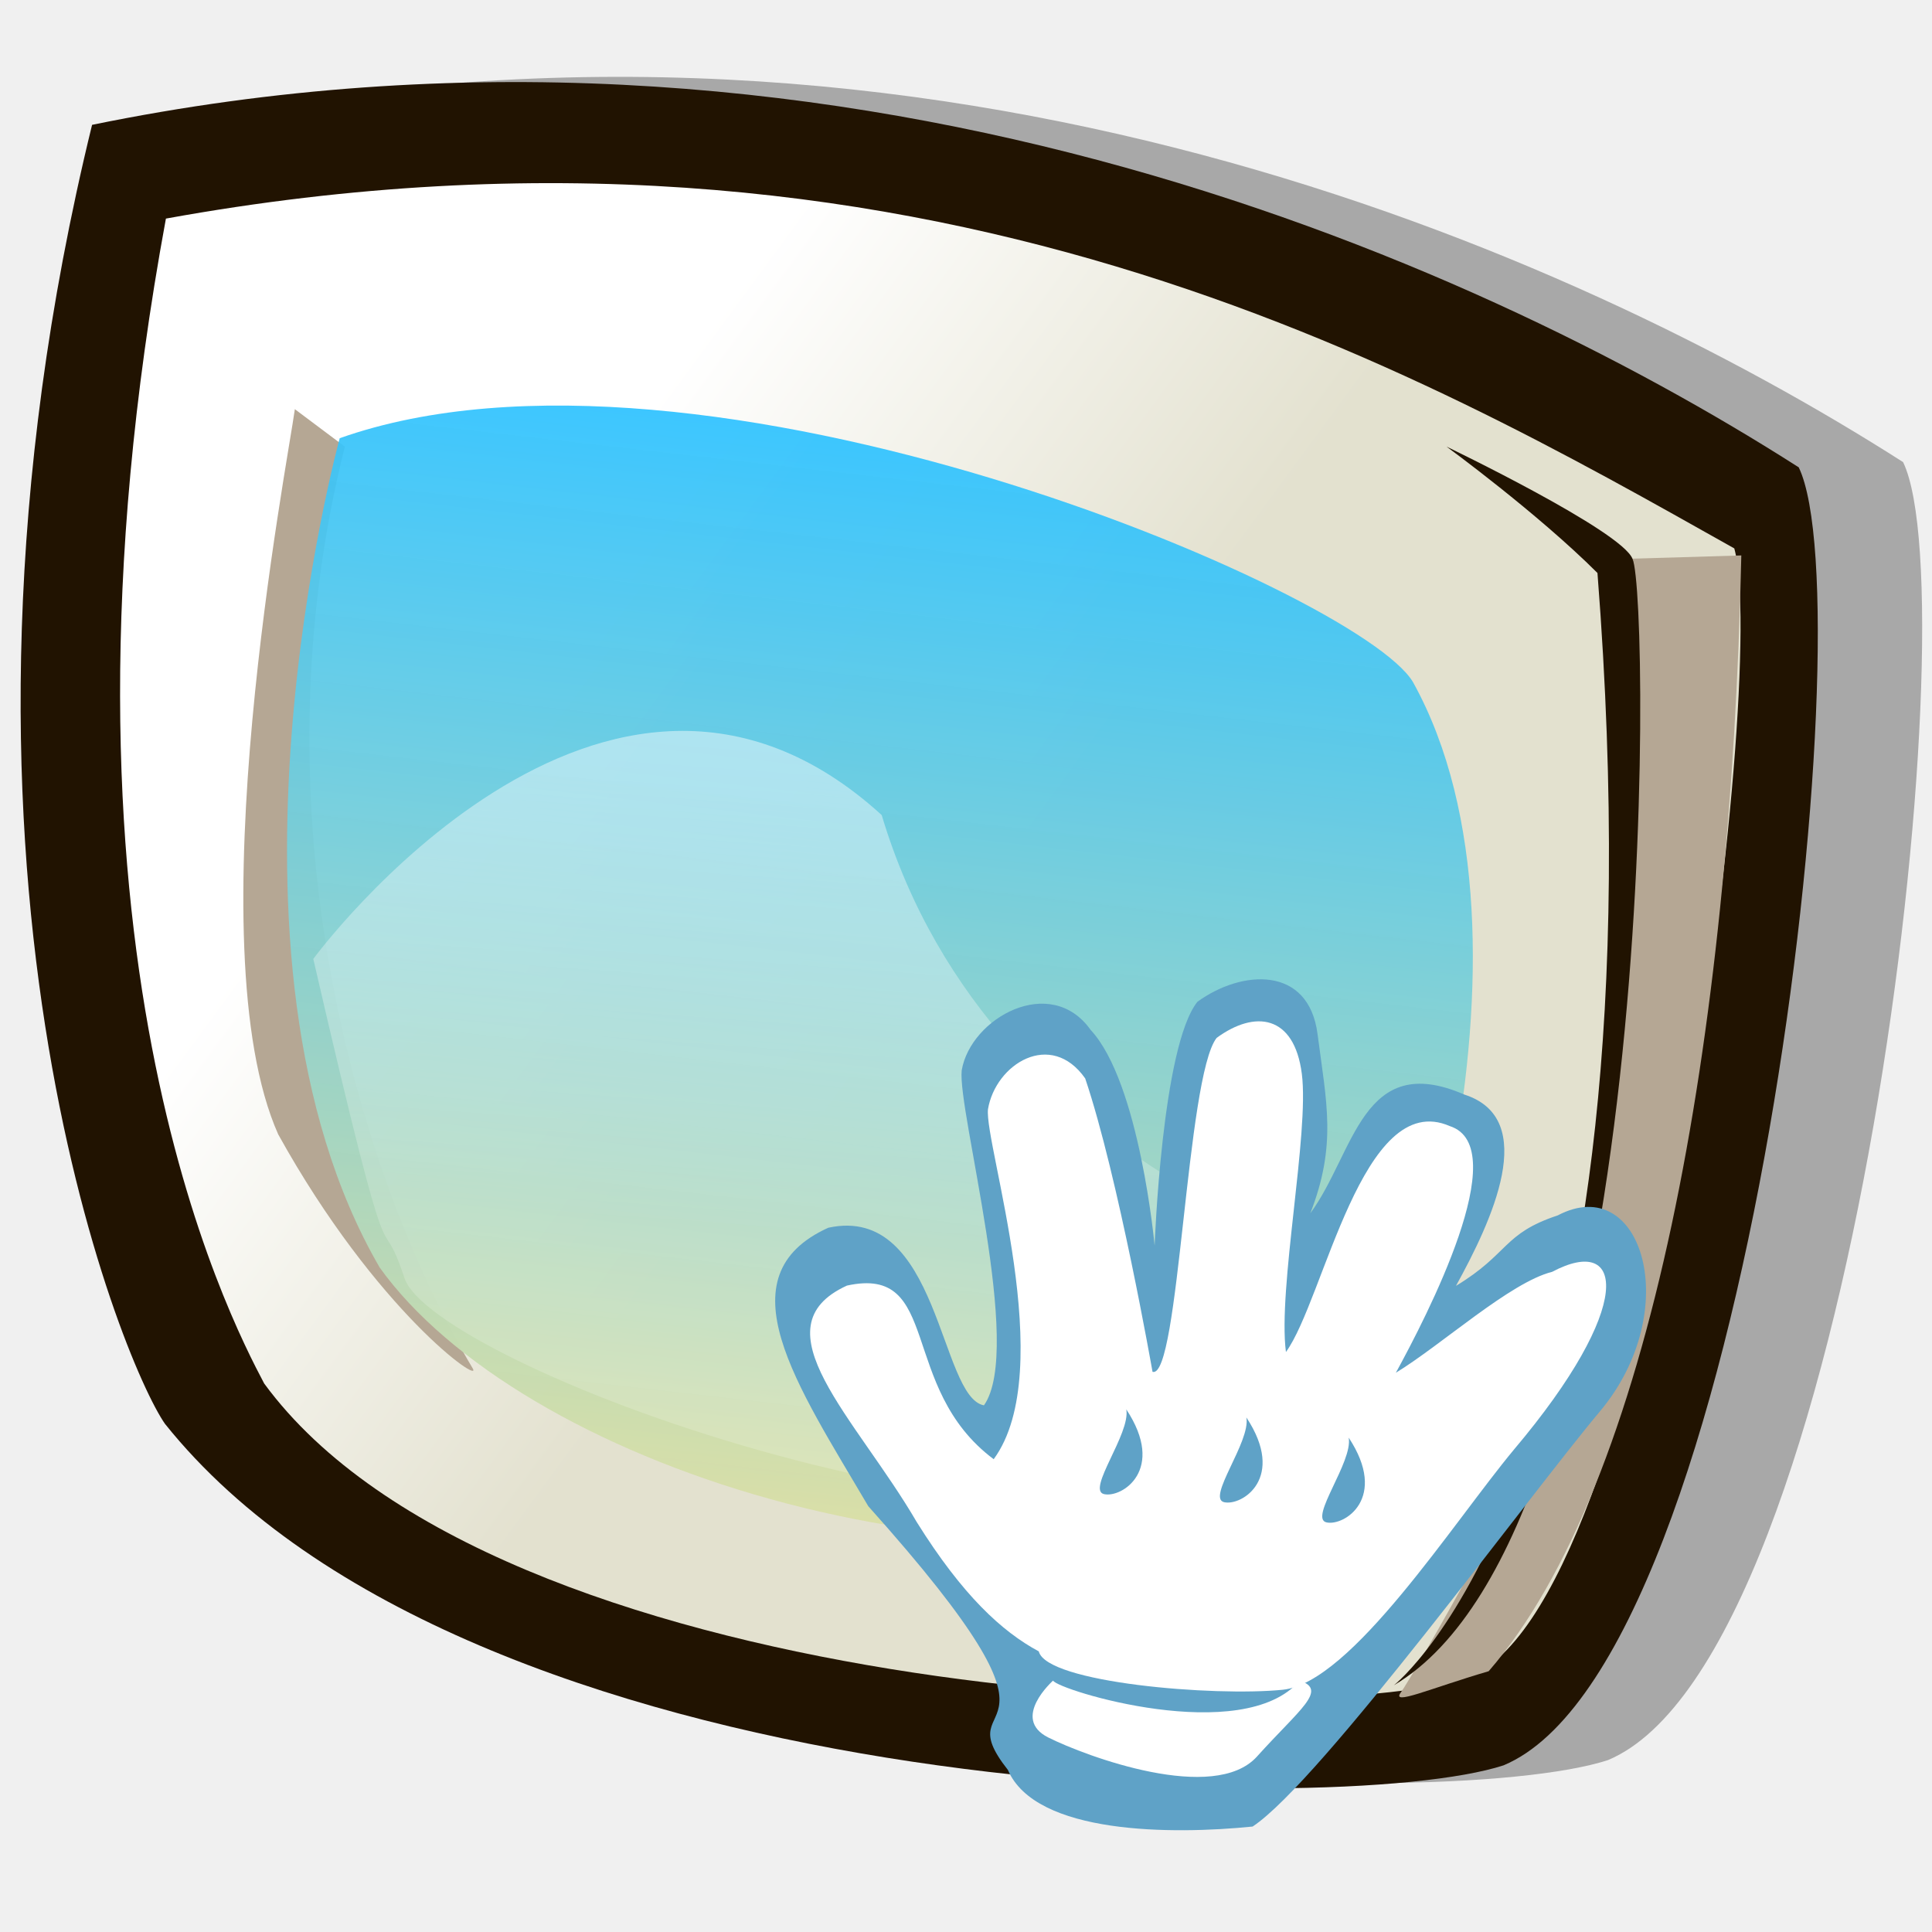
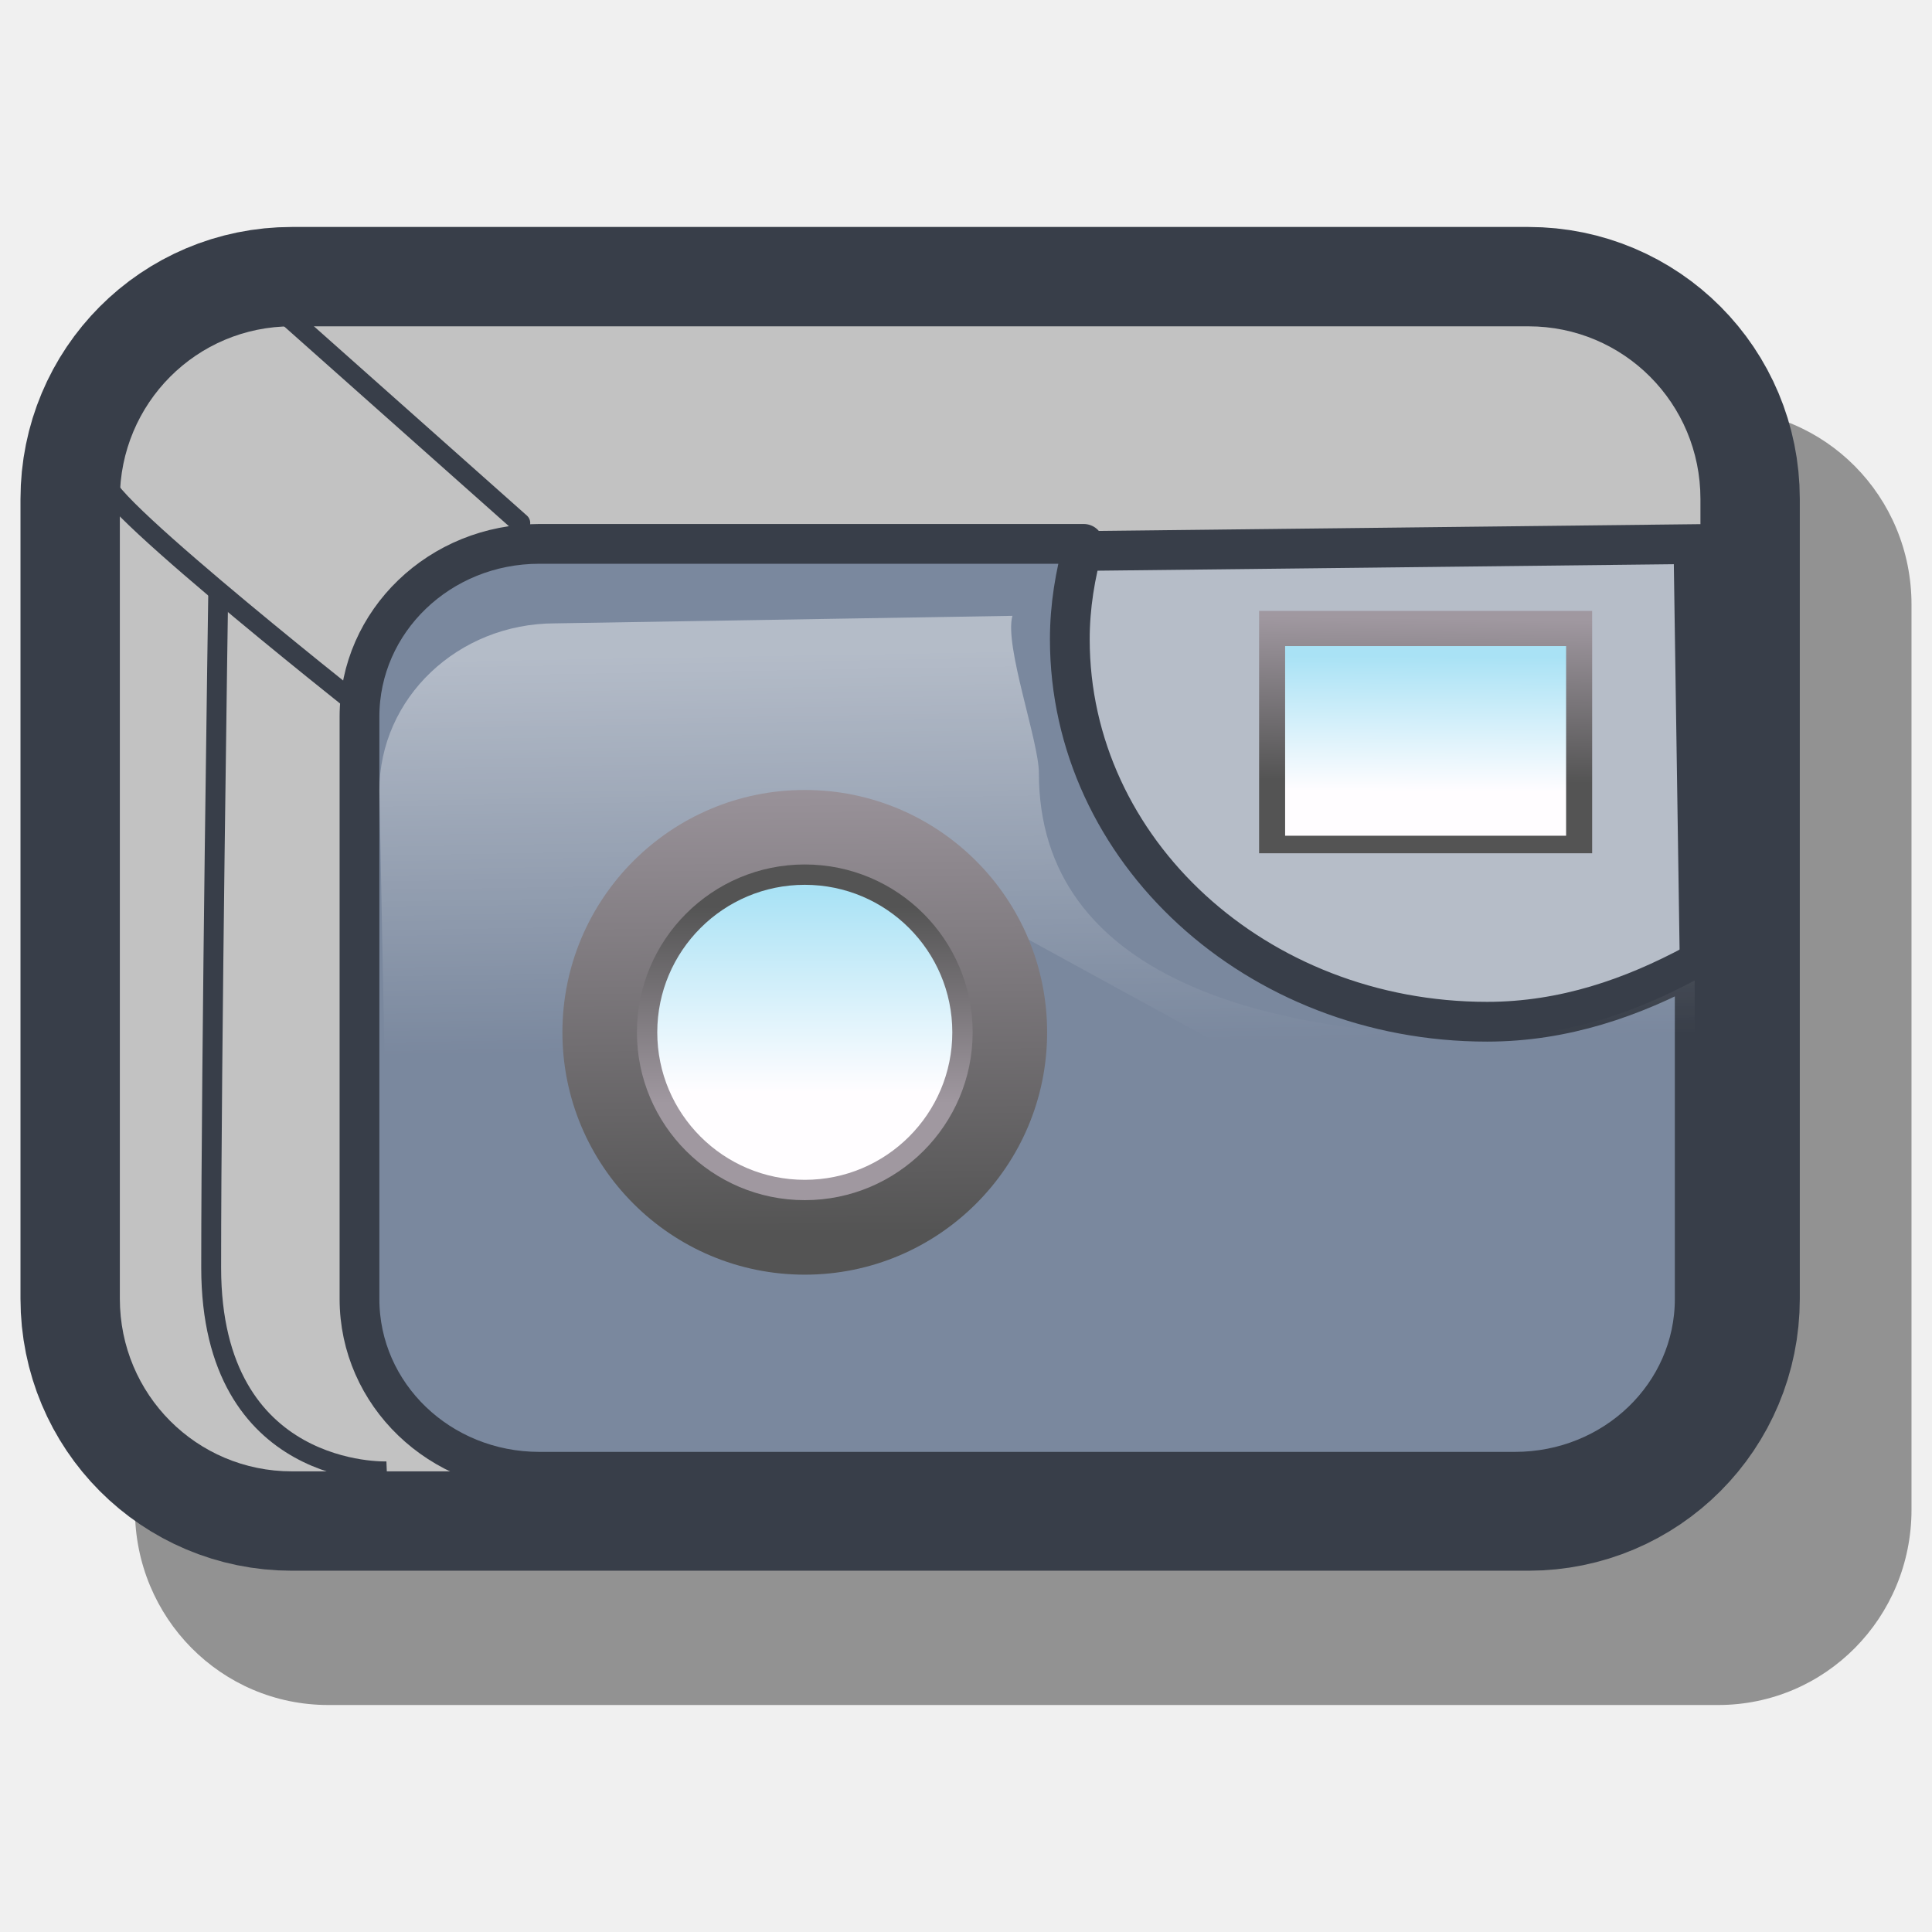
- <svg xmlns="http://www.w3.org/2000/svg" xmlns:xlink="http://www.w3.org/1999/xlink" version="1.0" x="0" y="0" width="90" height="90" id="svg704">
-   <defs id="defs706">
-     <linearGradient id="linearGradient633">
-       <stop style="stop-color:#2ec2ff;stop-opacity:0.929;" offset="0" id="stop634" />
-       <stop style="stop-color:#ede29d;stop-opacity:1;" offset="1" id="stop635" />
+ <svg xmlns="http://www.w3.org/2000/svg" xmlns:xlink="http://www.w3.org/1999/xlink" width="90" height="90" id="svg1" version="1.0">
+   <defs id="defs3">
+     <linearGradient id="linearGradient1848">
+       <stop style="stop-color:#ffffff;stop-opacity:0.536;" offset="0" id="stop1849" />
+       <stop style="stop-color:#ffffff;stop-opacity:0;" offset="1" id="stop1850" />
    </linearGradient>
-     <linearGradient id="linearGradient734">
-       <stop style="stop-color:#2a2535;stop-opacity:1;" offset="0" id="stop735" />
-       <stop style="stop-color:#e3e1cf;stop-opacity:1;" offset="1" id="stop736" />
+     <linearGradient id="linearGradient1834">
+       <stop style="stop-color:#a9e2f5;stop-opacity:1;" offset="0" id="stop1835" />
+       <stop style="stop-color:#fffdff;stop-opacity:1;" offset="1" id="stop1836" />
    </linearGradient>
-     <linearGradient id="linearGradient724">
-       <stop style="stop-color:#ffffff;stop-opacity:0.49;" offset="0" id="stop725" />
-       <stop style="stop-color:#ffffff;stop-opacity:0.176;" offset="1" id="stop726" />
+     <linearGradient id="linearGradient1827">
+       <stop offset="0" style="stop-color:#545454;stop-opacity:1;" id="stop1829" />
+       <stop offset="1" style="stop-color:#a098a0;stop-opacity:1;" id="stop1828" />
    </linearGradient>
-     <linearGradient id="linearGradient718">
-       <stop style="stop-color:#e3e1cf;stop-opacity:1;" offset="0" id="stop719" />
-       <stop style="stop-color:#ffffff;stop-opacity:1;" offset="1" id="stop720" />
-     </linearGradient>
-     <linearGradient x1="45.433" y1="41.926" x2="24.038" y2="27.205" id="linearGradient721" xlink:href="#linearGradient718" gradientUnits="userSpaceOnUse" gradientTransform="scale(1.033999,0.967119)" spreadMethod="pad" />
-     <linearGradient x1="40.261" y1="39.845" x2="37.32" y2="68.667" id="linearGradient723" xlink:href="#linearGradient724" gradientUnits="userSpaceOnUse" gradientTransform="scale(1.185464,0.843551)" spreadMethod="pad" />
-     <linearGradient id="linearGradient732" xlink:href="#linearGradient633" x1="0.5" y1="2.34375969e-2" x2="0.373" y2="1.086" />
-     <radialGradient cx="33.213" cy="118.191" r="14.895" fx="33.213" fy="118.191" id="radialGradient733" xlink:href="#linearGradient734" gradientUnits="userSpaceOnUse" gradientTransform="scale(1.559286,0.641319)" spreadMethod="pad" />
-     <radialGradient id="radialGradient738" xlink:href="#linearGradient734" />
+     <defs id="defs1063">
+       <defs id="defs550">
+         <linearGradient x1="0" y1="0" x2="1" y2="0" id="linearGradient632" gradientUnits="objectBoundingBox" spreadMethod="pad">
+           <stop style="stop-color:#ffb700;stop-opacity:1;" offset="0" id="stop633" />
+           <stop style="stop-color:#ffd58f;stop-opacity:0;" offset="1" id="stop634" />
+         </linearGradient>
+         <linearGradient x1="0" y1="0" x2="1" y2="0" id="linearGradient556" gradientUnits="objectBoundingBox" spreadMethod="pad" xlink:href="#linearGradient1827" />
+         <linearGradient id="linearGradient559" xlink:href="#linearGradient632" x1="60.645" y1="19.296" x2="35.371" y2="69.143" gradientUnits="userSpaceOnUse" spreadMethod="pad" />
+         <linearGradient xlink:href="#linearGradient632" id="linearGradient631" x1="85.638" y1="17.444" x2="73.916" y2="54.628" gradientUnits="userSpaceOnUse" spreadMethod="pad" gradientTransform="scale(0.740666,1.350136)" />
+       </defs>
+     </defs>
+     <linearGradient xlink:href="#linearGradient1848" id="linearGradient1847" gradientTransform="matrix(0.827066,0,0,0.569002,15.87429,19.4278)" x1="28.679" y1="27.263" x2="29.058" y2="42.581" gradientUnits="userSpaceOnUse" />
+     <linearGradient xlink:href="#linearGradient1834" id="linearGradient1854" gradientTransform="matrix(0.858353,0,0,0.579389,15.00753,18.30868)" x1="38.531" y1="28.918" x2="38.493" y2="34.081" gradientUnits="userSpaceOnUse" />
+     <linearGradient xlink:href="#linearGradient1827" id="linearGradient1856" gradientUnits="userSpaceOnUse" gradientTransform="matrix(0.826669,0,0,0.601595,15.00753,18.30868)" x1="40.231" y1="32.457" x2="40.332" y2="26.453" />
+     <linearGradient xlink:href="#linearGradient1827" id="linearGradient1861" gradientUnits="userSpaceOnUse" x1="27.601" y1="41.896" x2="27.483" y2="26.53" />
+     <linearGradient xlink:href="#linearGradient1827" id="linearGradient1862" gradientUnits="userSpaceOnUse" gradientTransform="matrix(0.871102,0,0,0.871102,3.48913,4.58654)" x1="27.586" y1="31.037" x2="27.586" y2="38.14" />
+     <linearGradient xlink:href="#linearGradient1834" id="linearGradient1863" gradientUnits="userSpaceOnUse" x1="28.397" y1="32.303" x2="28.397" y2="38.683" />
+     <linearGradient xlink:href="#linearGradient1827" id="linearGradient2215" gradientUnits="userSpaceOnUse" gradientTransform="matrix(0.826669,0,0,0.601595,15.00753,18.30868)" x1="40.231" y1="32.457" x2="40.332" y2="26.453" />
+     <linearGradient xlink:href="#linearGradient1834" id="linearGradient2217" gradientUnits="userSpaceOnUse" gradientTransform="matrix(0.858353,0,0,0.579389,15.00753,18.30868)" x1="38.531" y1="28.918" x2="38.493" y2="34.081" />
+     <linearGradient xlink:href="#linearGradient1848" id="linearGradient2219" gradientUnits="userSpaceOnUse" gradientTransform="matrix(0.827066,0,0,0.569002,15.87429,19.4278)" x1="28.679" y1="27.263" x2="29.058" y2="42.581" />
+     <linearGradient xlink:href="#linearGradient1827" id="linearGradient2221" gradientUnits="userSpaceOnUse" x1="27.601" y1="41.896" x2="27.483" y2="26.53" />
+     <linearGradient xlink:href="#linearGradient1827" id="linearGradient2223" gradientUnits="userSpaceOnUse" gradientTransform="matrix(0.871102,0,0,0.871102,3.48913,4.58654)" x1="27.586" y1="31.037" x2="27.586" y2="38.14" />
+     <linearGradient xlink:href="#linearGradient1834" id="linearGradient2225" gradientUnits="userSpaceOnUse" x1="28.397" y1="32.303" x2="28.397" y2="38.683" />
  </defs>
-   <path d="M 12.546 66.085 C 10.539 63.22 0.805 39.688 9.15 5.573 C 43.469 -1.469 73.212 11.657 88.654 21.527 C 91.805 28.065 86.424 77.181 74.901 81.994 C 67.174 84.514 26.739 83.819 12.546 66.085 z " style="font-size:12;fill-opacity:0.3;fill-rule:evenodd;stroke-width:1;" id="path743" />
-   <path d="M 7.685 66.328 C 5.678 63.463 -4.056 39.931 4.289 5.816 C 38.608 -1.226 68.351 11.9 83.792 21.77 C 86.943 28.308 81.563 77.424 70.04 82.237 C 62.312 84.757 21.877 84.062 7.685 66.328 z " style="font-size:12;fill:#211301;fill-rule:evenodd;stroke-width:1;" id="path715" />
-   <path d="M 12.306 64.448 C 10.671 61.342 1.518 43.854 7.729 10.183 C 42.871 3.809 66.244 17.375 80.79 25.547 C 82.425 31.432 77.031 75.562 68.205 78.178 C 60.686 80.629 23.093 79.158 12.306 64.448 z " style="font-size:12;fill:url(#linearGradient721);fill-rule:evenodd;stroke-width:1;" id="path713" />
-   <path d="M 16.065 20.807 L 13.735 19.061 C 13.408 21.513 9.037 44.017 12.96 52.843 C 17.536 61.095 22.509 64.56 22.019 63.742 C 16.462 54.426 11.816 37.642 16.065 20.807 z " style="font-size:12;fill:#b5a794;fill-rule:evenodd;stroke-width:1;" id="path717" />
-   <path d="M 15.825 20.413 C 15.825 20.413 9.216 44.477 17.69 59.051 C 24.129 68.033 44.973 75.15 62.089 70.066 C 65.309 65.999 72.596 43.969 65.818 31.767 C 63.276 27.531 32.603 14.482 15.825 20.413 z " style="font-size:12;fill-rule:evenodd;stroke-width:1;fill:url(#linearGradient732);" id="path711" />
-   <path d="M 14.594 44.671 C 14.594 44.671 28.16 26.201 41.073 37.969 C 46.303 55.458 65.426 59.544 65.426 59.544 L 61.667 68.861 C 47.447 73.928 20.151 63.467 18.844 59.544 C 17.536 55.622 18.517 61.669 14.594 44.671 z " style="font-size:12;fill:url(#linearGradient723);fill-rule:evenodd;stroke-width:1;" id="path722" />
-   <path d="M 81.117 25.874 C 81.117 25.874 75.724 26.038 75.56 26.038 C 75.397 26.038 76.377 39.931 75.724 44.998 C 75.07 50.065 73.435 61.996 72.455 65.102 C 71.474 68.207 65.753 78.178 65.263 78.831 C 64.773 79.485 66.571 78.668 69.349 77.851 C 76.868 69.188 80.627 48.43 81.117 25.874 z " style="font-size:12;fill:#b5a794;fill-rule:evenodd;stroke-width:1;" id="path716" />
-   <path d="M 64.936 78.504 C 64.936 78.504 77.685 68.534 74.416 26.692 C 71.637 23.913 67.388 20.807 67.388 20.807 C 67.388 20.807 75.56 24.73 76.051 26.038 C 76.868 27.836 77.358 71.149 64.936 78.504 z " style="font-size:12;fill:#211301;fill-rule:evenodd;stroke-width:1;" id="path712" />
-   <path d="M 46.952 82.451 C 43.898 78.58 51.112 82.07 40.449 70.166 C 37.134 64.526 33.612 59.45 38.584 57.193 C 43.764 56.065 43.764 65.09 45.836 65.466 C 47.701 62.834 44.593 51.741 44.8 49.861 C 45.215 47.417 48.944 45.349 50.809 47.981 C 53.088 50.425 53.787 58.026 53.787 58.026 C 53.787 58.026 54.124 48.733 55.782 46.665 C 57.854 45.161 60.962 44.973 61.376 48.169 C 61.791 51.365 62.283 53.325 61.039 56.521 C 63.111 53.701 63.448 48.921 68.214 50.989 C 71.736 52.117 69.482 56.892 67.825 59.9 C 70.311 58.396 70.001 57.467 72.565 56.618 C 76.501 54.55 78.47 61.045 74.533 65.745 C 71.218 69.693 61.511 83.004 58.351 85.088 C 54.622 85.464 48.25 85.469 46.952 82.451 z " style="font-size:12;fill:#5fa2c7;fill-rule:evenodd;stroke-width:1;" id="path647" />
-   <path d="M 48.391 76.928 C 46.675 76.005 44.84 74.32 42.709 70.909 C 39.868 66.035 35.192 61.837 39.453 59.888 C 43.893 58.913 41.821 64.642 46.29 67.975 C 49.339 63.821 45.846 53.297 46.024 51.672 C 46.379 49.56 48.954 47.962 50.552 50.236 C 52.091 54.792 53.689 63.905 53.689 63.905 C 54.932 64.281 55.258 50.134 56.678 48.347 C 58.454 47.047 60.289 47.261 60.644 50.022 C 60.999 52.784 59.519 60.032 59.904 62.982 C 61.68 60.545 63.456 50.672 67.54 52.459 C 70.559 53.434 66.445 61.35 65.024 63.949 C 67.155 62.649 70.352 59.734 72.305 59.247 C 75.679 57.46 76.182 60.829 70.529 67.523 C 67.688 70.934 62.952 78.39 59.756 78.715 C 56.56 79.04 48.747 78.39 48.391 76.928 z " style="font-size:12;fill:#ffffff;fill-rule:evenodd;stroke-width:1;" id="path648" />
-   <path d="M 52.467 65.654 C 52.674 66.782 50.602 69.414 51.431 69.602 C 52.259 69.79 54.331 68.474 52.467 65.654 z " style="font-size:12;fill:#5fa2c7;fill-rule:evenodd;stroke-width:1;" id="path649" />
-   <path d="M 58.061 66.03 C 58.268 67.158 56.196 69.79 57.025 69.978 C 57.854 70.166 59.926 68.85 58.061 66.03 z " style="font-size:12;fill:#5fa2c7;fill-rule:evenodd;stroke-width:1;" id="path650" />
-   <path d="M 62.827 66.97 C 63.034 68.098 60.962 70.73 61.791 70.918 C 62.619 71.106 64.691 69.79 62.827 66.97 z " style="font-size:12;fill:#5fa2c7;fill-rule:evenodd;stroke-width:1;" id="path651" />
-   <path d="M 49.056 78.289 C 49.056 78.289 47.067 80.056 48.835 80.94 C 50.602 81.824 56.569 84.034 58.557 81.824 C 60.546 79.614 61.872 78.73 60.546 78.289 C 57.894 81.382 49.277 78.73 49.056 78.289 z " style="font-size:12;fill:#ffffff;fill-rule:evenodd;stroke-width:1;" id="path652" />
+   <g id="layer1" />
+   <g id="g2198" transform="matrix(2.1,0,0,2.1,-34.11346,-43.05464)">
+     <path id="path1864" d="M 23.527,29.58 L 54.358,29.58 C 56.734,29.58 58.647,31.513 58.647,33.914 L 58.647,53.99 C 58.647,56.391 56.734,58.324 54.358,58.324 L 23.527,58.324 C 21.151,58.324 19.238,56.391 19.238,53.99 L 19.238,33.914 C 19.238,31.513 21.151,29.58 23.527,29.58 z " style="fill:#000000;fill-opacity:0.392;fill-rule:nonzero;stroke:none;stroke-width:6.25;stroke-linecap:round;stroke-linejoin:round;stroke-miterlimit:4;stroke-opacity:1" />
+     <path id="path1857" d="M 22.719,27.741 L 50.149,27.741 C 52.263,27.741 53.965,29.449 53.965,31.571 L 53.965,49.312 C 53.965,51.433 52.263,53.141 50.149,53.141 L 22.719,53.141 C 20.605,53.141 18.903,51.433 18.903,49.312 L 18.903,31.571 C 18.903,29.449 20.605,27.741 22.719,27.741 z " style="fill:none;fill-opacity:1;fill-rule:nonzero;stroke:#383e49;stroke-width:4.408;stroke-linecap:round;stroke-linejoin:round;stroke-miterlimit:4;stroke-opacity:1" />
+     <path id="rect1190" d="M 22.719,27.741 L 50.149,27.741 C 52.263,27.741 53.965,29.449 53.965,31.571 L 53.965,49.312 C 53.965,51.433 52.263,53.141 50.149,53.141 L 22.719,53.141 C 20.605,53.141 18.903,51.433 18.903,49.312 L 18.903,31.571 C 18.903,29.449 20.605,27.741 22.719,27.741 z " style="fill:#c2c2c2;fill-opacity:1;fill-rule:nonzero;stroke:none;stroke-width:6.25;stroke-linecap:round;stroke-linejoin:round;stroke-miterlimit:4;stroke-opacity:1" />
+     <path id="path1816" d="M 39.94,32.728 L 53.809,32.572 L 53.965,43.012 C 53.965,43.012 47.732,45.817 45.55,44.415 C 43.369,43.012 38.07,38.182 38.694,37.247 C 39.317,36.312 39.94,32.728 39.94,32.728 z " style="fill:#b6bdc8;fill-opacity:1;fill-rule:evenodd;stroke:#383e49;stroke-width:0.882;stroke-linecap:butt;stroke-linejoin:miter;stroke-miterlimit:4;stroke-opacity:1" />
+     <path id="rect1187" d="M 28.208,32.567 C 26,32.567 24.219,34.28 24.219,36.402 L 24.219,49.316 C 24.219,51.438 26,53.15 28.208,53.15 L 49.849,53.15 C 52.057,53.15 53.838,51.438 53.838,49.316 L 53.838,41.889 C 52.462,42.629 50.942,43.167 49.232,43.167 C 44.114,43.167 39.976,39.371 39.976,34.683 C 39.976,33.951 40.095,33.245 40.285,32.567 L 28.208,32.567 z " style="fill:#7a889e;fill-opacity:1;fill-rule:nonzero;stroke:#383e49;stroke-width:0.882;stroke-linecap:round;stroke-linejoin:round;stroke-miterlimit:4;stroke-opacity:1" />
+     <rect y="34.054" x="44.175" height="5.376" width="7.388" id="rect1855" style="fill:url(#linearGradient2215);fill-opacity:1;fill-rule:nonzero;stroke:none;stroke-width:6.25;stroke-linecap:round;stroke-linejoin:round;stroke-miterlimit:4;stroke-opacity:1" />
+     <rect y="34.834" x="44.752" height="4.207" width="6.233" id="rect1813" style="fill:url(#linearGradient2217);fill-opacity:1;fill-rule:nonzero;stroke:none;stroke-width:6.25;stroke-linecap:round;stroke-linejoin:round;stroke-miterlimit:4;stroke-opacity:1" />
+     <path id="path1843" d="M 28.56,34.33 C 26.401,34.33 24.66,35.988 24.66,38.042 L 24.88,49.439 C 24.88,51.493 32.902,39.156 35.061,39.156 L 50.159,47.421 C 44.053,44.776 53.838,51.493 53.838,49.439 L 53.838,42.251 C 52.493,42.967 51.007,43.488 49.335,43.488 C 44.331,43.488 39.29,42.188 39.29,37.651 C 39.29,36.942 38.517,34.819 38.703,34.163 L 28.56,34.33 z " style="opacity:0.806;fill:url(#linearGradient2219);fill-opacity:1;fill-rule:nonzero;stroke:none;stroke-width:6.25;stroke-linecap:round;stroke-linejoin:round;stroke-miterlimit:4;stroke-opacity:1" />
+     <g transform="matrix(0.70521,0,0,0.70521,15.00753,18.30868)" id="g1839">
+       <path id="path1815" d="M 34.692,35.583 C 34.692,39.791 31.277,43.206 27.069,43.206 C 22.861,43.206 19.445,39.791 19.445,35.583 C 19.445,31.375 22.861,27.959 27.069,27.959 C 31.277,27.959 34.692,31.375 34.692,35.583 z " style="fill:url(#linearGradient2221);fill-opacity:1;fill-rule:nonzero;stroke:none;stroke-width:6.25;stroke-linecap:round;stroke-linejoin:round;stroke-miterlimit:4;stroke-opacity:1" />
+       <path id="path1837" d="M 32.349,35.583 C 32.349,38.497 29.983,40.862 27.069,40.862 C 24.155,40.862 21.789,38.497 21.789,35.583 C 21.789,32.668 24.155,30.303 27.069,30.303 C 29.983,30.303 32.349,32.668 32.349,35.583 z " style="fill:url(#linearGradient2223);fill-opacity:1;fill-rule:nonzero;stroke:none;stroke-width:6.25;stroke-linecap:round;stroke-linejoin:round;stroke-miterlimit:4;stroke-opacity:1" />
+       <path id="path1814" d="M 33.146,36.798 C 33.146,39.36 31.067,41.438 28.505,41.438 C 25.944,41.438 23.865,39.36 23.865,36.798 C 23.865,34.237 25.944,32.158 28.505,32.158 C 31.067,32.158 33.146,34.237 33.146,36.798 z " style="fill:url(#linearGradient2225);fill-opacity:1;fill-rule:nonzero;stroke:none;stroke-width:6.25;stroke-linecap:round;stroke-linejoin:round;stroke-miterlimit:4;stroke-opacity:1" transform="translate(-1.43631,-1.21534)" />
+     </g>
+     <path id="path1858" d="M 22.176,27.118 L 27.786,32.104" style="fill:none;fill-opacity:0.75;fill-rule:evenodd;stroke:#383e49;stroke-width:0.441;stroke-linecap:round;stroke-linejoin:round;stroke-miterlimit:4;stroke-opacity:1" />
+     <path id="path1859" d="M 18.747,31.169 C 17.501,30.858 24.202,36.156 24.202,36.156" style="fill:none;fill-opacity:0.75;fill-rule:evenodd;stroke:#383e49;stroke-width:0.441;stroke-linecap:butt;stroke-linejoin:miter;stroke-miterlimit:4;stroke-opacity:1" />
+     <path id="path1860" d="M 24.825,53.141 C 24.825,53.141 20.929,53.297 20.929,48.622 C 20.929,43.947 21.085,33.663 21.085,33.663" style="fill:none;fill-opacity:0.75;fill-rule:evenodd;stroke:#383e49;stroke-width:0.441;stroke-linecap:butt;stroke-linejoin:miter;stroke-miterlimit:4;stroke-opacity:1" />
+   </g>
</svg>
